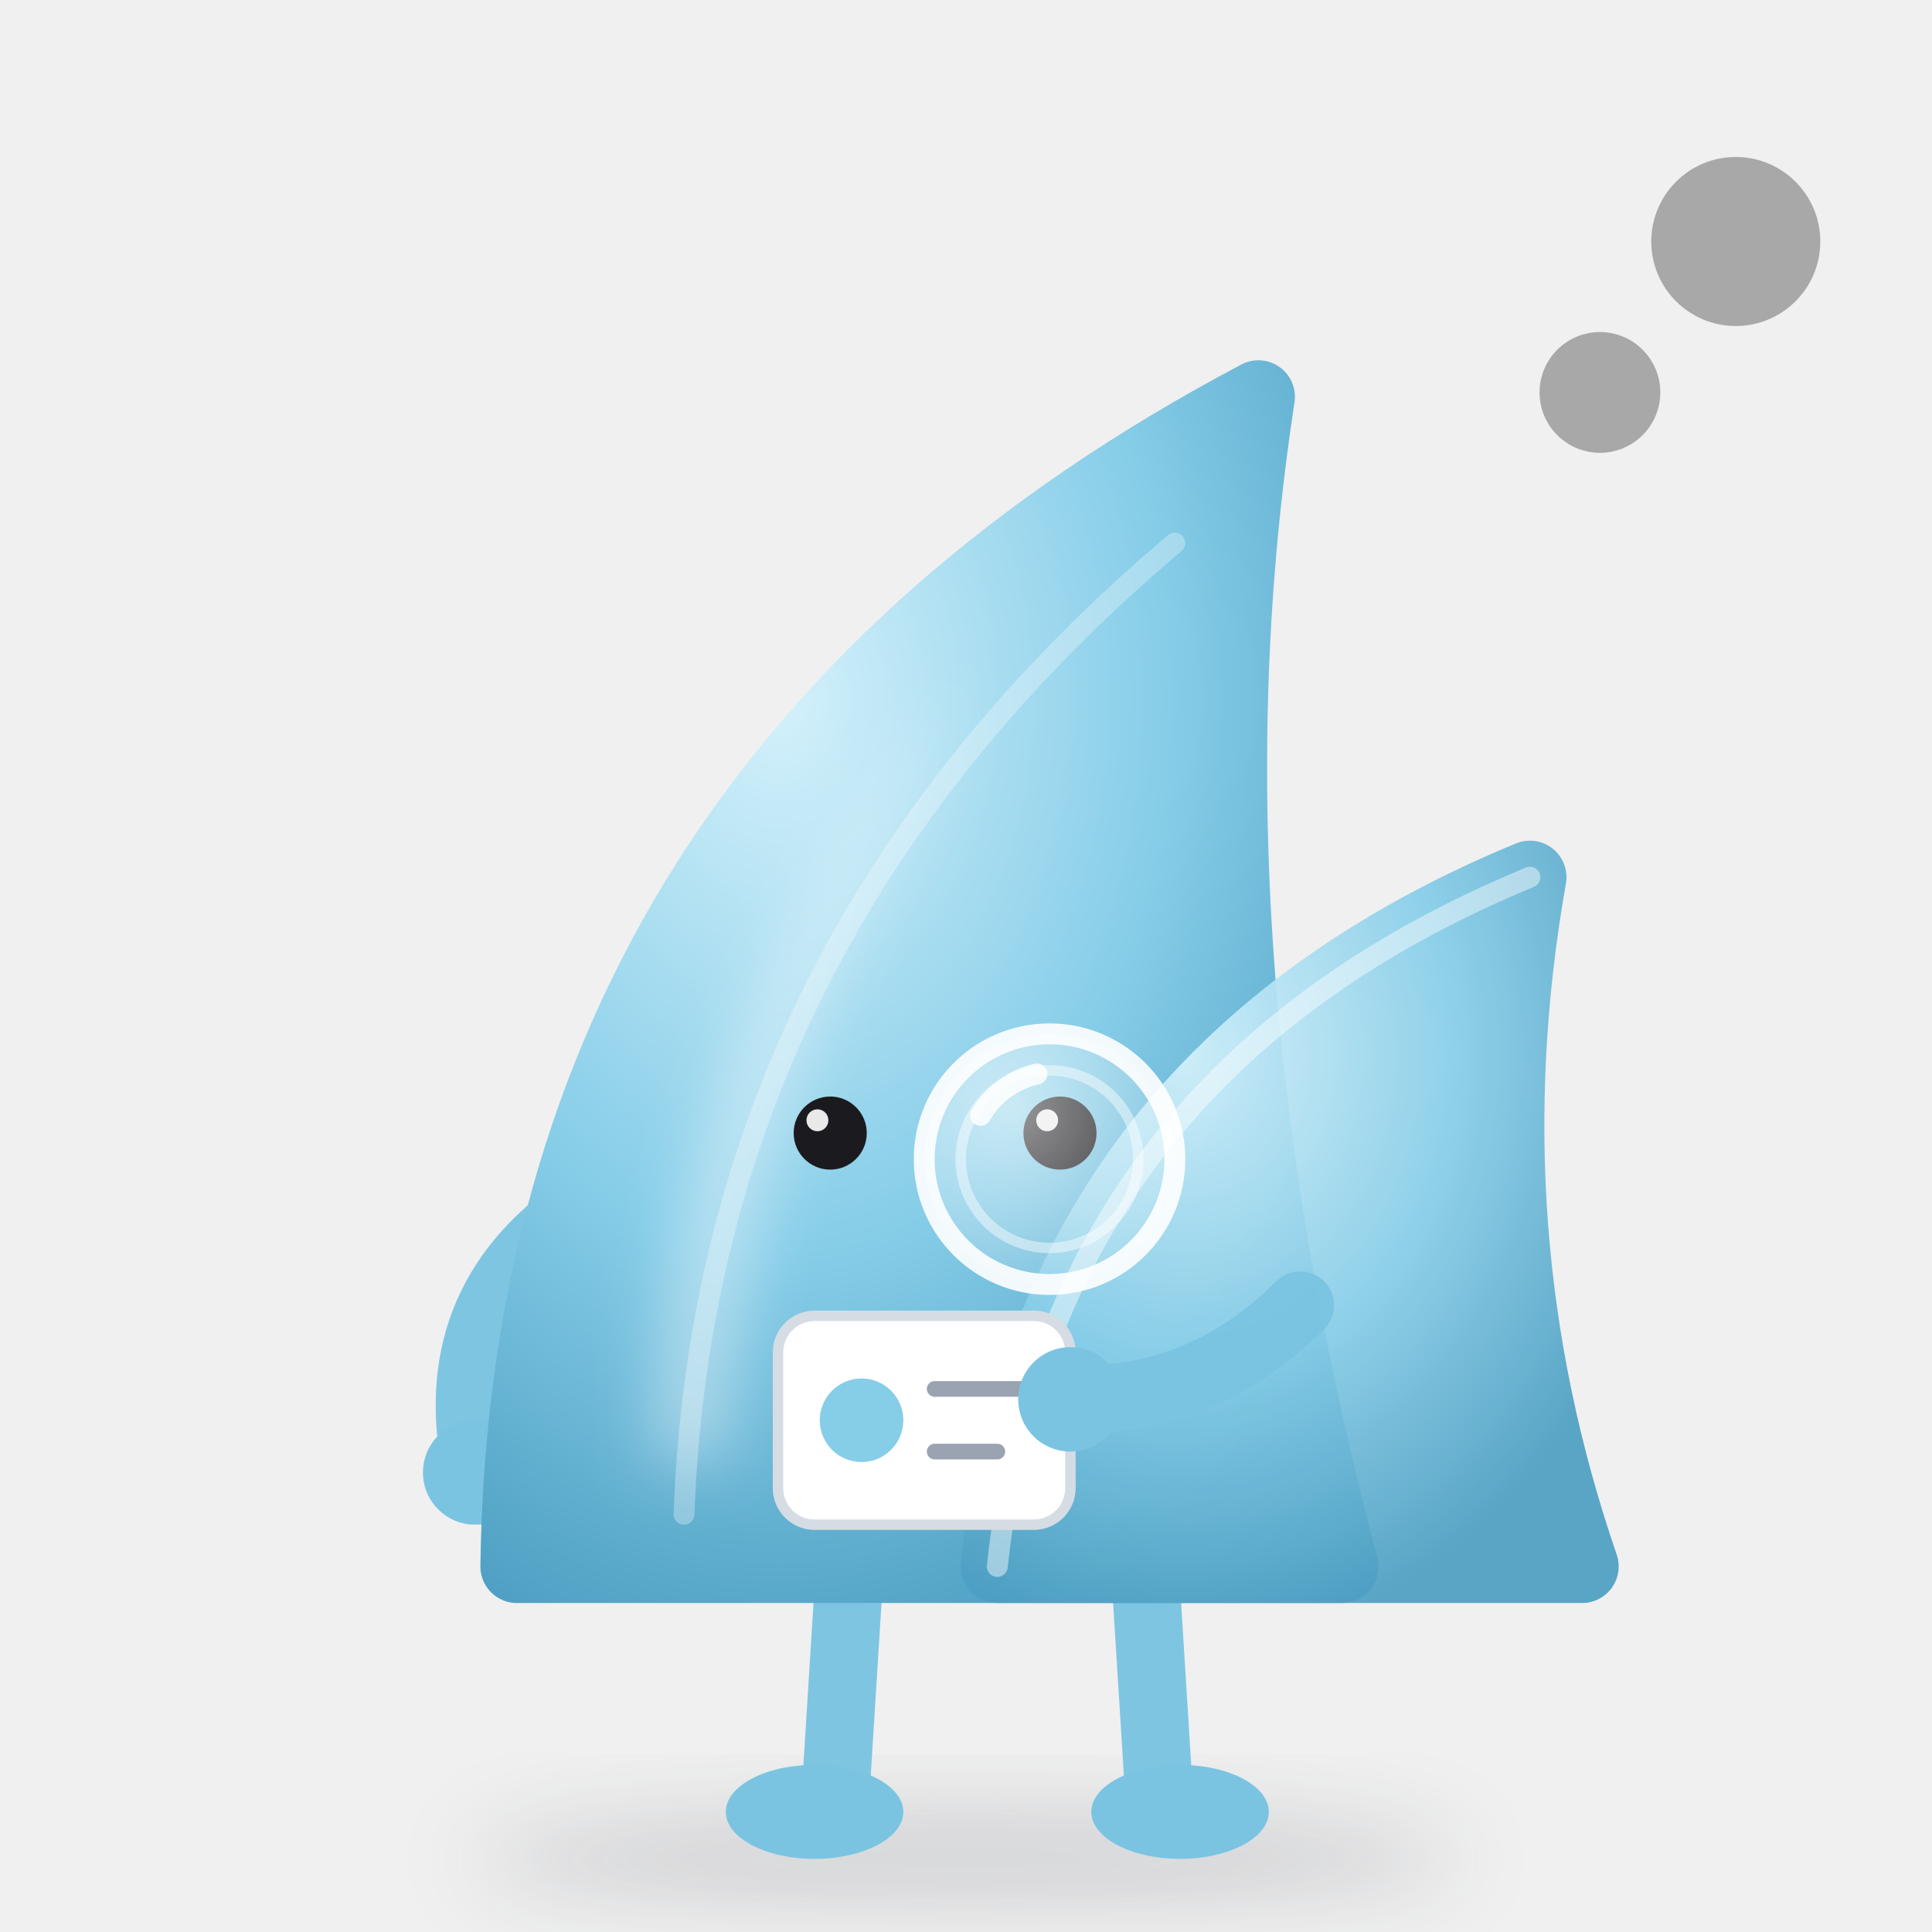
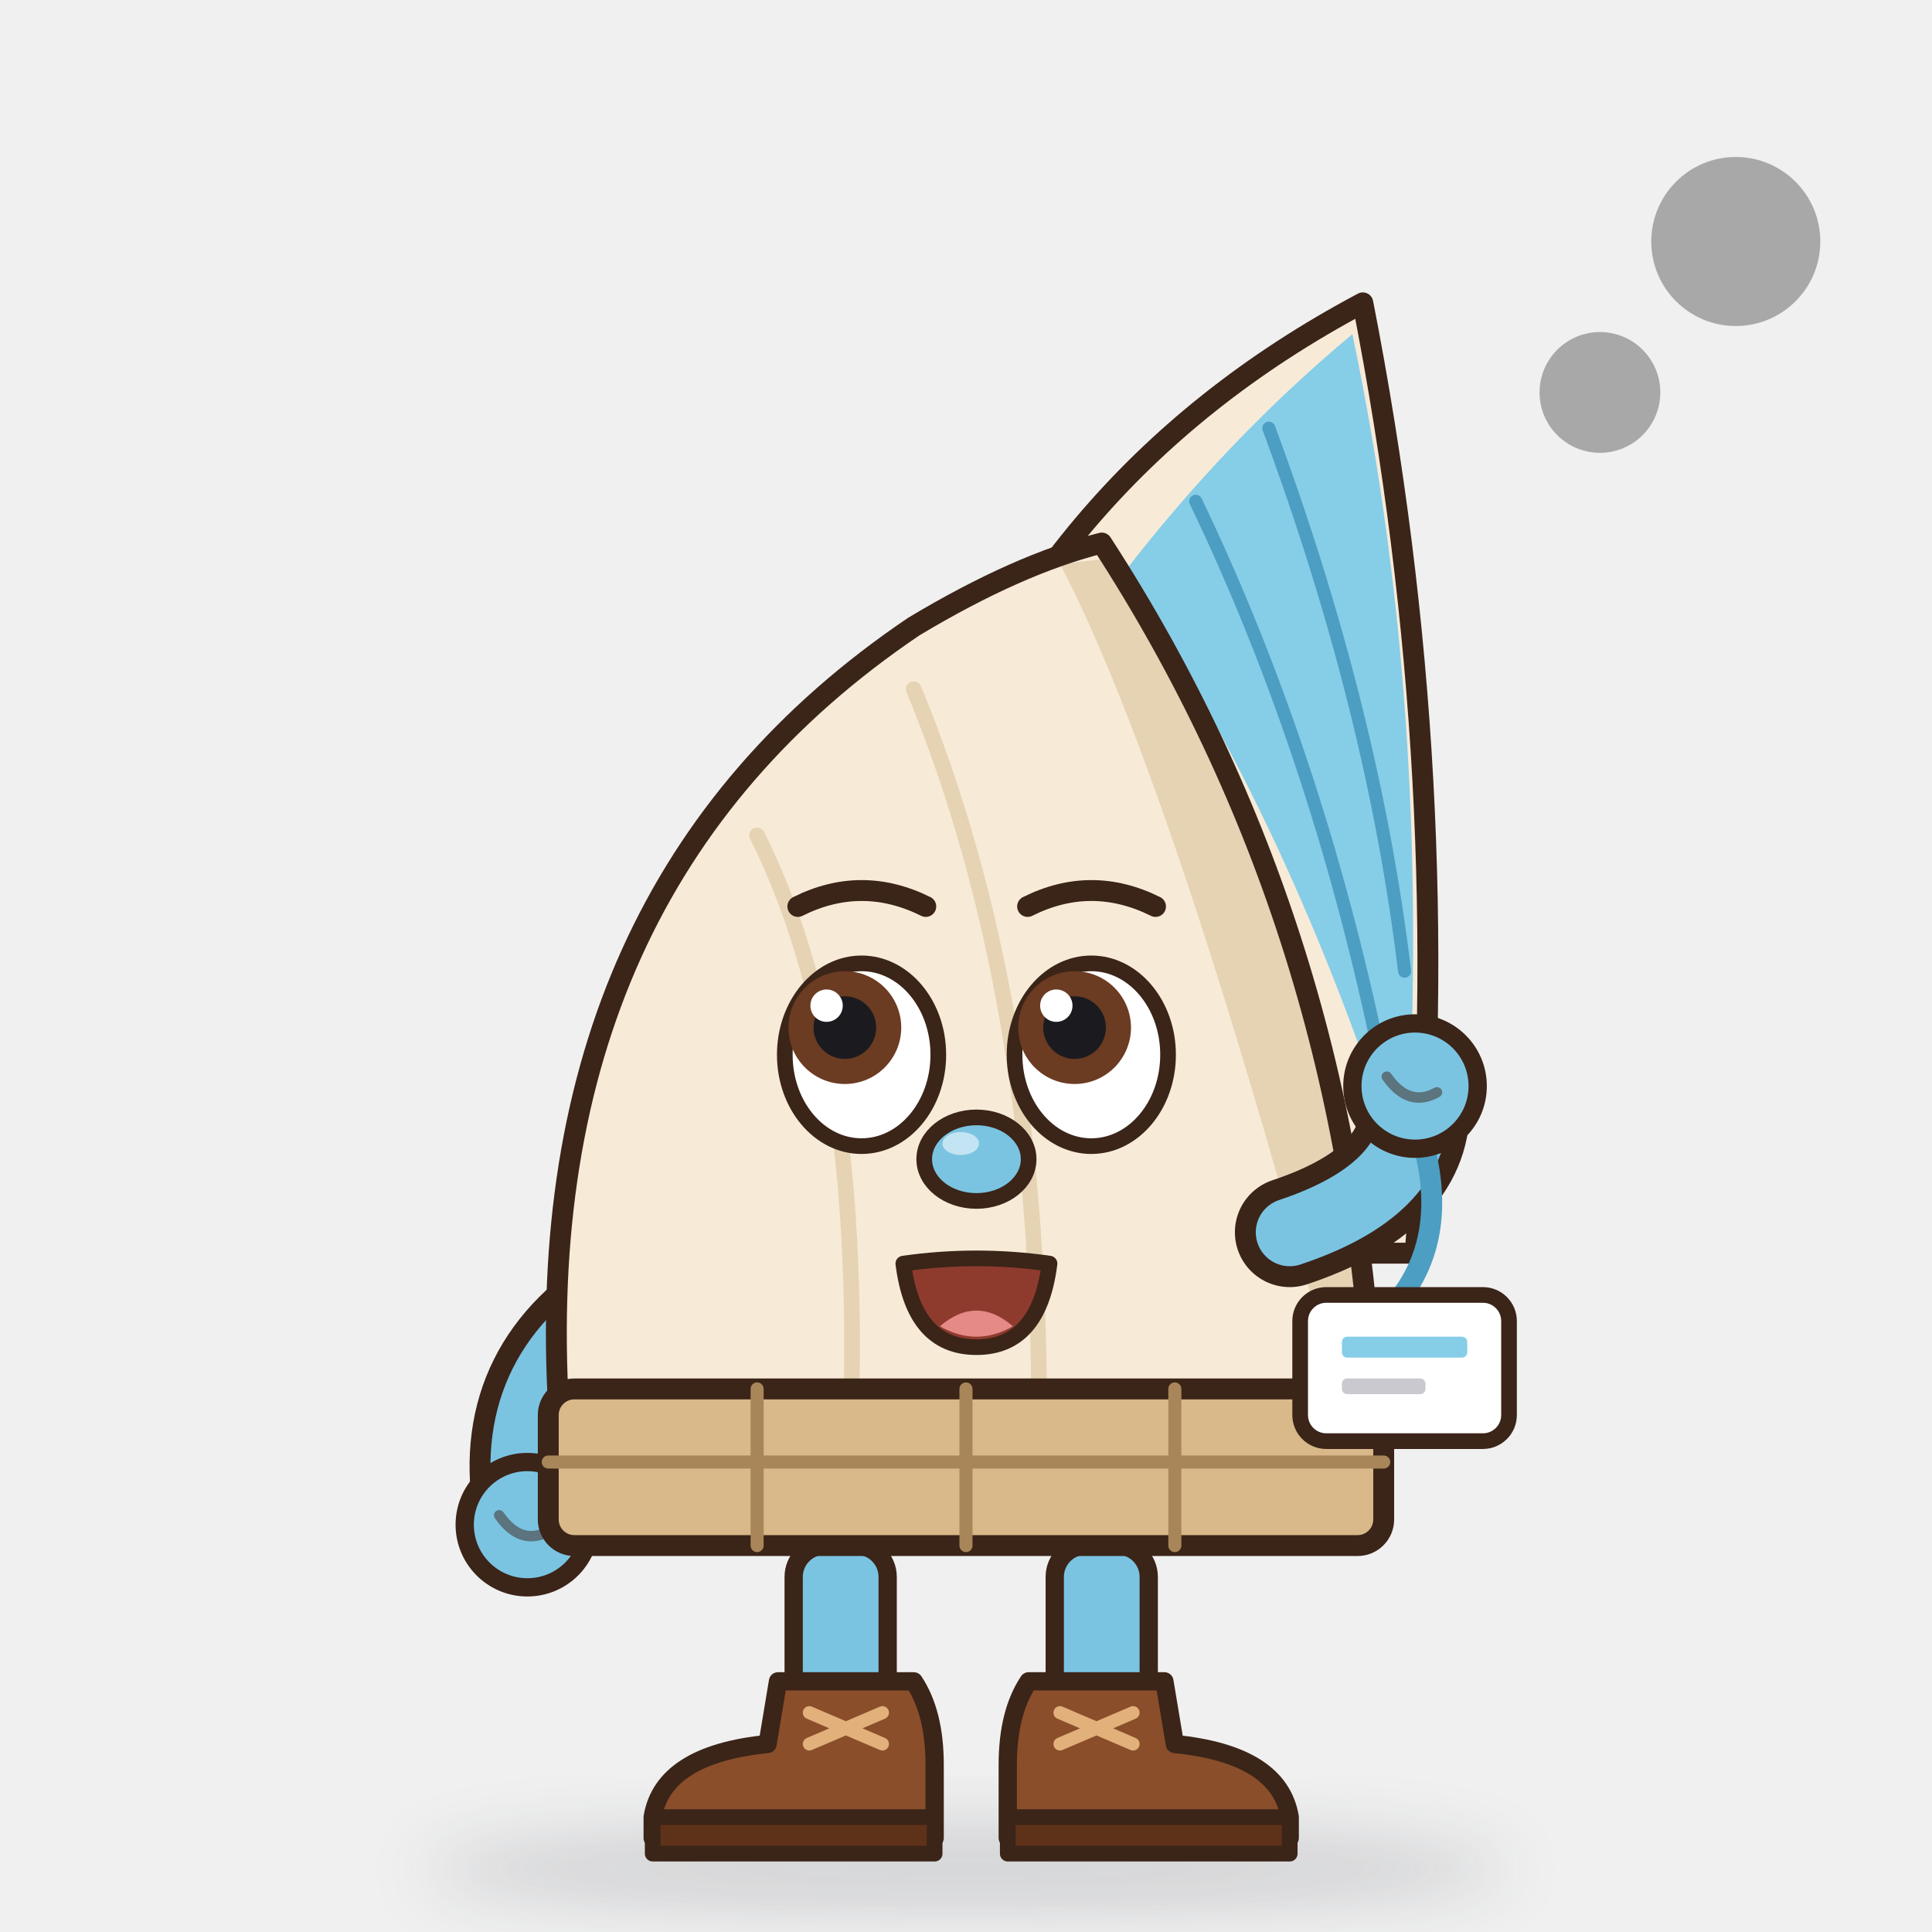
<svg xmlns="http://www.w3.org/2000/svg" viewBox="0 0 64 64" width="160" height="160" role="img" aria-label="Sydney, People, planning">
  <defs>
-     <radialGradient id="sm-sydney-b" cx="32%" cy="26%" r="85%">
-       <stop offset="0" stop-color="#D4F1FB" />
-       <stop offset=".55" stop-color="#86CDE8" />
-       <stop offset="1" stop-color="#4C9EC2" />
-     </radialGradient>
-     <radialGradient id="sm-sydney-l" cx="35%" cy="30%" r="75%">
-       <stop offset="0" stop-color="#fff" stop-opacity=".55" />
-       <stop offset="1" stop-color="#fff" stop-opacity=".08" />
-     </radialGradient>
-     <filter id="sm-sydney-f" x="-20%" y="-20%" width="140%" height="140%">
+     <filter id="sm-sydney-s" x="-50%" y="-50%" width="200%" height="200%">
      <feGaussianBlur stdDeviation="6" />
-     </filter>
-     <filter id="sm-sydney-s" x="-50%" y="-50%" width="200%" height="200%">
-       <feGaussianBlur stdDeviation="8" />
    </filter>
  </defs>
  <g transform="scale(0.17297) translate(35 0)">
-     <ellipse cx="150" cy="356" rx="95" ry="10" fill="#1B2430" opacity=".14" filter="url(#sm-sydney-s)" />
-     <path d="M128 296 L125 344" fill="none" stroke="#7AC4E2" stroke-width="13" stroke-linecap="round" stroke-linejoin="round" opacity=".96" />
-     <path d="M184 296 L187 344" fill="none" stroke="#7AC4E2" stroke-width="13" stroke-linecap="round" stroke-linejoin="round" opacity=".96" />
-     <ellipse cx="121" cy="347" rx="17" ry="9" fill="#7AC4E2" />
-     <ellipse cx="191" cy="347" rx="17" ry="9" fill="#7AC4E2" />
-     <path d="M78 230 Q50 248 56 280" fill="none" stroke="#7AC4E2" stroke-width="13" stroke-linecap="round" stroke-linejoin="round" opacity=".96" />
-     <circle cx="56" cy="282" r="10" fill="#7AC4E2" />
-     <path d="M64 300 Q66 150 206 76 Q190 180 222 300 Z" fill="url(#sm-sydney-b)" stroke="url(#sm-sydney-b)" stroke-width="14" stroke-linejoin="round" />
-     <path d="M156 300 Q166 206 258 168 Q246 236 268 300 Z" fill="url(#sm-sydney-b)" stroke="url(#sm-sydney-b)" stroke-width="14" stroke-linejoin="round" opacity=".92" />
-     <path d="M156 300 Q166 206 258 168" fill="none" stroke="#fff" stroke-opacity=".45" stroke-width="4" stroke-linecap="round" />
-     <path d="M96 290 Q100 180 190 104" fill="none" stroke="#fff" stroke-opacity=".3" stroke-width="4" stroke-linecap="round" stroke-linejoin="round" />
-     <path d="M90 280 Q92 200 150 130 Q110 200 104 280 Z" fill="#fff" opacity=".42" filter="url(#sm-sydney-f)" />
+     <ellipse cx="150" cy="358" rx="104" ry="9" fill="#1B2430" opacity=".14" filter="url(#sm-sydney-s)" />
+     <rect x="117" y="296" width="18" height="34" rx="6" fill="#7AC4E2" stroke="#3B2418" stroke-width="3.5" />
+     <rect x="167" y="296" width="18" height="34" rx="6" fill="#7AC4E2" stroke="#3B2418" stroke-width="3.5" />
+     <path d="M140 322 L114 322 L112 334 Q92 336 90 348 L90 352 L144 352 L144 338 Q144 328 140 322 Z" fill="#8A4E2B" stroke="#3B2418" stroke-width="3.5" stroke-linejoin="round" />
+     <path d="M144 348 L90 348 L90 355 L144 355 Z" fill="#5E3219" stroke="#3B2418" stroke-width="3" stroke-linejoin="round" />
+     <path d="M134 328 L120 334 M120 328 L134 334" fill="none" stroke="#E2B07A" stroke-width="2.5" stroke-linecap="round" stroke-linejoin="round" />
+     <path d="M162 322 L188 322 L190 334 Q210 336 212 348 L212 352 L158 352 L158 338 Q158 328 162 322 Z" fill="#8A4E2B" stroke="#3B2418" stroke-width="3.5" stroke-linejoin="round" />
+     <path d="M158 348 L212 348 L212 355 L158 355 Z" fill="#5E3219" stroke="#3B2418" stroke-width="3" stroke-linejoin="round" />
+     <path d="M168 328 L182 334 M182 328 L168 334" fill="none" stroke="#E2B07A" stroke-width="2.5" stroke-linecap="round" stroke-linejoin="round" />
+     <path d="M86 248 Q62 262 66 288" fill="none" stroke="#3B2418" stroke-width="21" stroke-linecap="round" stroke-linejoin="round" />
+     <path d="M86 248 Q62 262 66 288" fill="none" stroke="#7AC4E2" stroke-width="13" stroke-linecap="round" stroke-linejoin="round" />
+     <circle cx="66" cy="292" r="12" fill="#7AC4E2" stroke="#3B2418" stroke-width="3.5" />
+     <path d="M60.6 290.2 Q64.8 296.2 70.2 293.2" fill="none" stroke="#3B2418" stroke-width="2" stroke-linecap="round" opacity=".5" />
+     <path d="M140 160 Q162 92 226 58 Q244 150 236 240 L176 240 Z" fill="#F7EBD7" stroke="#3B2418" stroke-width="4" stroke-linejoin="round" stroke-linecap="round" />
+     <path d="M180 110 Q200 84 224 64 Q240 140 234 226 Q212 156 180 110 Z" fill="#86CDE8" />
+     <path d="M194 96 Q218 146 230 206 M208 82 Q228 136 234 186" fill="none" stroke="#4C9EC2" stroke-width="2.5" stroke-linecap="round" stroke-linejoin="round" />
+     <clipPath id="sm-sydney-c">
+       <path d="M72 270 Q66 170 140 120 Q160 108 176 104 Q224 178 228 270 Z" />
+     </clipPath>
+     <path d="M72 270 Q66 170 140 120 Q160 108 176 104 Q224 178 228 270 Z" fill="#F7EBD7" />
+     <g clip-path="url(#sm-sydney-c)">
+       <path d="M168 108 Q190 150 222 270 L240 270 L240 100 Z" fill="#E5D3B4" />
+       <path d="M110 160 Q130 200 128 270 M140 132 Q164 190 164 270" fill="none" stroke="#E5D3B4" stroke-width="3" stroke-linecap="round" stroke-linejoin="round" />
+     </g>
+     <path d="M72 270 Q66 170 140 120 Q160 108 176 104 Q224 178 228 270 Z" fill="none" stroke="#3B2418" stroke-width="4" stroke-linecap="round" stroke-linejoin="round" />
+     <rect x="70" y="266" width="160" height="30" rx="5" fill="#D9B88A" stroke="#3B2418" stroke-width="4" />
+     <path d="M70 280 L230 280 M110 266 L110 296 M150 266 L150 296 M190 266 L190 296" fill="none" stroke="#A9865A" stroke-width="2.5" stroke-linecap="round" stroke-linejoin="round" />
+     <ellipse cx="152" cy="222" rx="10" ry="8" fill="#7AC4E2" stroke="#3B2418" stroke-width="3" />
+     <ellipse cx="149" cy="219" rx="3.5" ry="2.2" fill="#fff" opacity=".55" />
    <g>
-       <circle cx="124" cy="217" r="7" fill="#1B1B1F" />
-       <circle cx="121.55" cy="214.55" r="2.1" fill="#fff" opacity=".9" />
-       <circle cx="168" cy="217" r="7" fill="#1B1B1F" />
-       <circle cx="165.55" cy="214.55" r="2.1" fill="#fff" opacity=".9" />
+       <ellipse cx="130" cy="202" rx="14.7" ry="17.5" fill="#fff" stroke="#3B2418" stroke-width="3" />
+       <circle cx="126.8" cy="196.8" r="10.8" fill="#6B3B22" />
+       <circle cx="126.8" cy="196.8" r="6" fill="#1B1B1F" />
+       <circle cx="123.3" cy="192.6" r="3.1" fill="#fff" />
+       <ellipse cx="174" cy="202" rx="14.7" ry="17.5" fill="#fff" stroke="#3B2418" stroke-width="3" />
+       <circle cx="170.8" cy="196.8" r="10.8" fill="#6B3B22" />
+       <circle cx="170.8" cy="196.8" r="6" fill="#1B1B1F" />
+       <circle cx="167.3" cy="192.6" r="3.1" fill="#fff" />
    </g>
-     <circle cx="166" cy="222" r="24" fill="url(#sm-sydney-l)" stroke="#fff" stroke-opacity=".9" stroke-width="4" />
-     <circle cx="166" cy="222" r="17" fill="none" stroke="#fff" stroke-opacity=".45" stroke-width="2" />
-     <path d="M152.8 213.6 A16.8 16.8 0 0 1 163.6 205.68" fill="none" stroke="#fff" stroke-width="4" stroke-linecap="round" opacity=".85" />
-     <path d="M134 258 Q144 266 154 258" fill="none" stroke="#1B1B1F" stroke-width="3" stroke-linecap="round" opacity=".7" />
-     <rect x="114" y="252" width="56" height="40" rx="7" fill="#fff" stroke="#D6DCE4" stroke-width="2" />
-     <circle cx="130" cy="272" r="8" fill="#86CDE8" />
-     <path d="M144 266 h18 M144 278 h12" stroke="#9AA3B1" stroke-width="3" stroke-linecap="round" />
-     <path d="M214 250 Q196 268 172 268" fill="none" stroke="#7AC4E2" stroke-width="13" stroke-linecap="round" stroke-linejoin="round" opacity=".96" />
-     <circle cx="170" cy="268" r="10" fill="#7AC4E2" />
+     <path d="M117.8 173.6 Q130 167.5 142.3 173.6 M186.3 173.6 Q174 167.5 161.8 173.6" fill="none" stroke="#3B2418" stroke-width="4" stroke-linecap="round" />
+     <path d="M138 242 Q152 240 166 242 Q164 258 152 258 Q140 258 138 242 Z" fill="#8E3B2E" stroke="#3B2418" stroke-width="3" stroke-linejoin="round" />
+     <path d="M145 254 Q152 248 159 254 Q152 258 145 254 Z" fill="#E58A86" />
+     <path d="M212 236 Q236 228 236 212" fill="none" stroke="#3B2418" stroke-width="21" stroke-linecap="round" stroke-linejoin="round" />
+     <path d="M212 236 Q236 228 236 212" fill="none" stroke="#7AC4E2" stroke-width="13" stroke-linecap="round" stroke-linejoin="round" />
+     <path d="M236 214 Q244 236 232 250" fill="none" stroke="#4C9EC2" stroke-width="4" stroke-linecap="round" stroke-linejoin="round" />
+     <rect x="214" y="248" width="40" height="28" rx="5" fill="#fff" stroke="#3B2418" stroke-width="3" />
+     <rect x="222" y="256" width="24" height="4" rx="1" fill="#86CDE8" stroke="#3B2418" stroke-width="0" />
+     <rect x="222" y="264" width="16" height="3" rx="1" fill="#C9C9CF" stroke="#3B2418" stroke-width="0" />
+     <circle cx="236" cy="208" r="12" fill="#7AC4E2" stroke="#3B2418" stroke-width="3.5" />
+     <path d="M230.6 206.2 Q234.8 212.2 240.2 209.2" fill="none" stroke="#3B2418" stroke-width="2" stroke-linecap="round" opacity=".5" />
  </g>
  <circle cx="53" cy="13" r="2" fill="#a8a8a8" />
  <circle cx="57.5" cy="8" r="2.8" fill="#a8a8a8" />
</svg>
